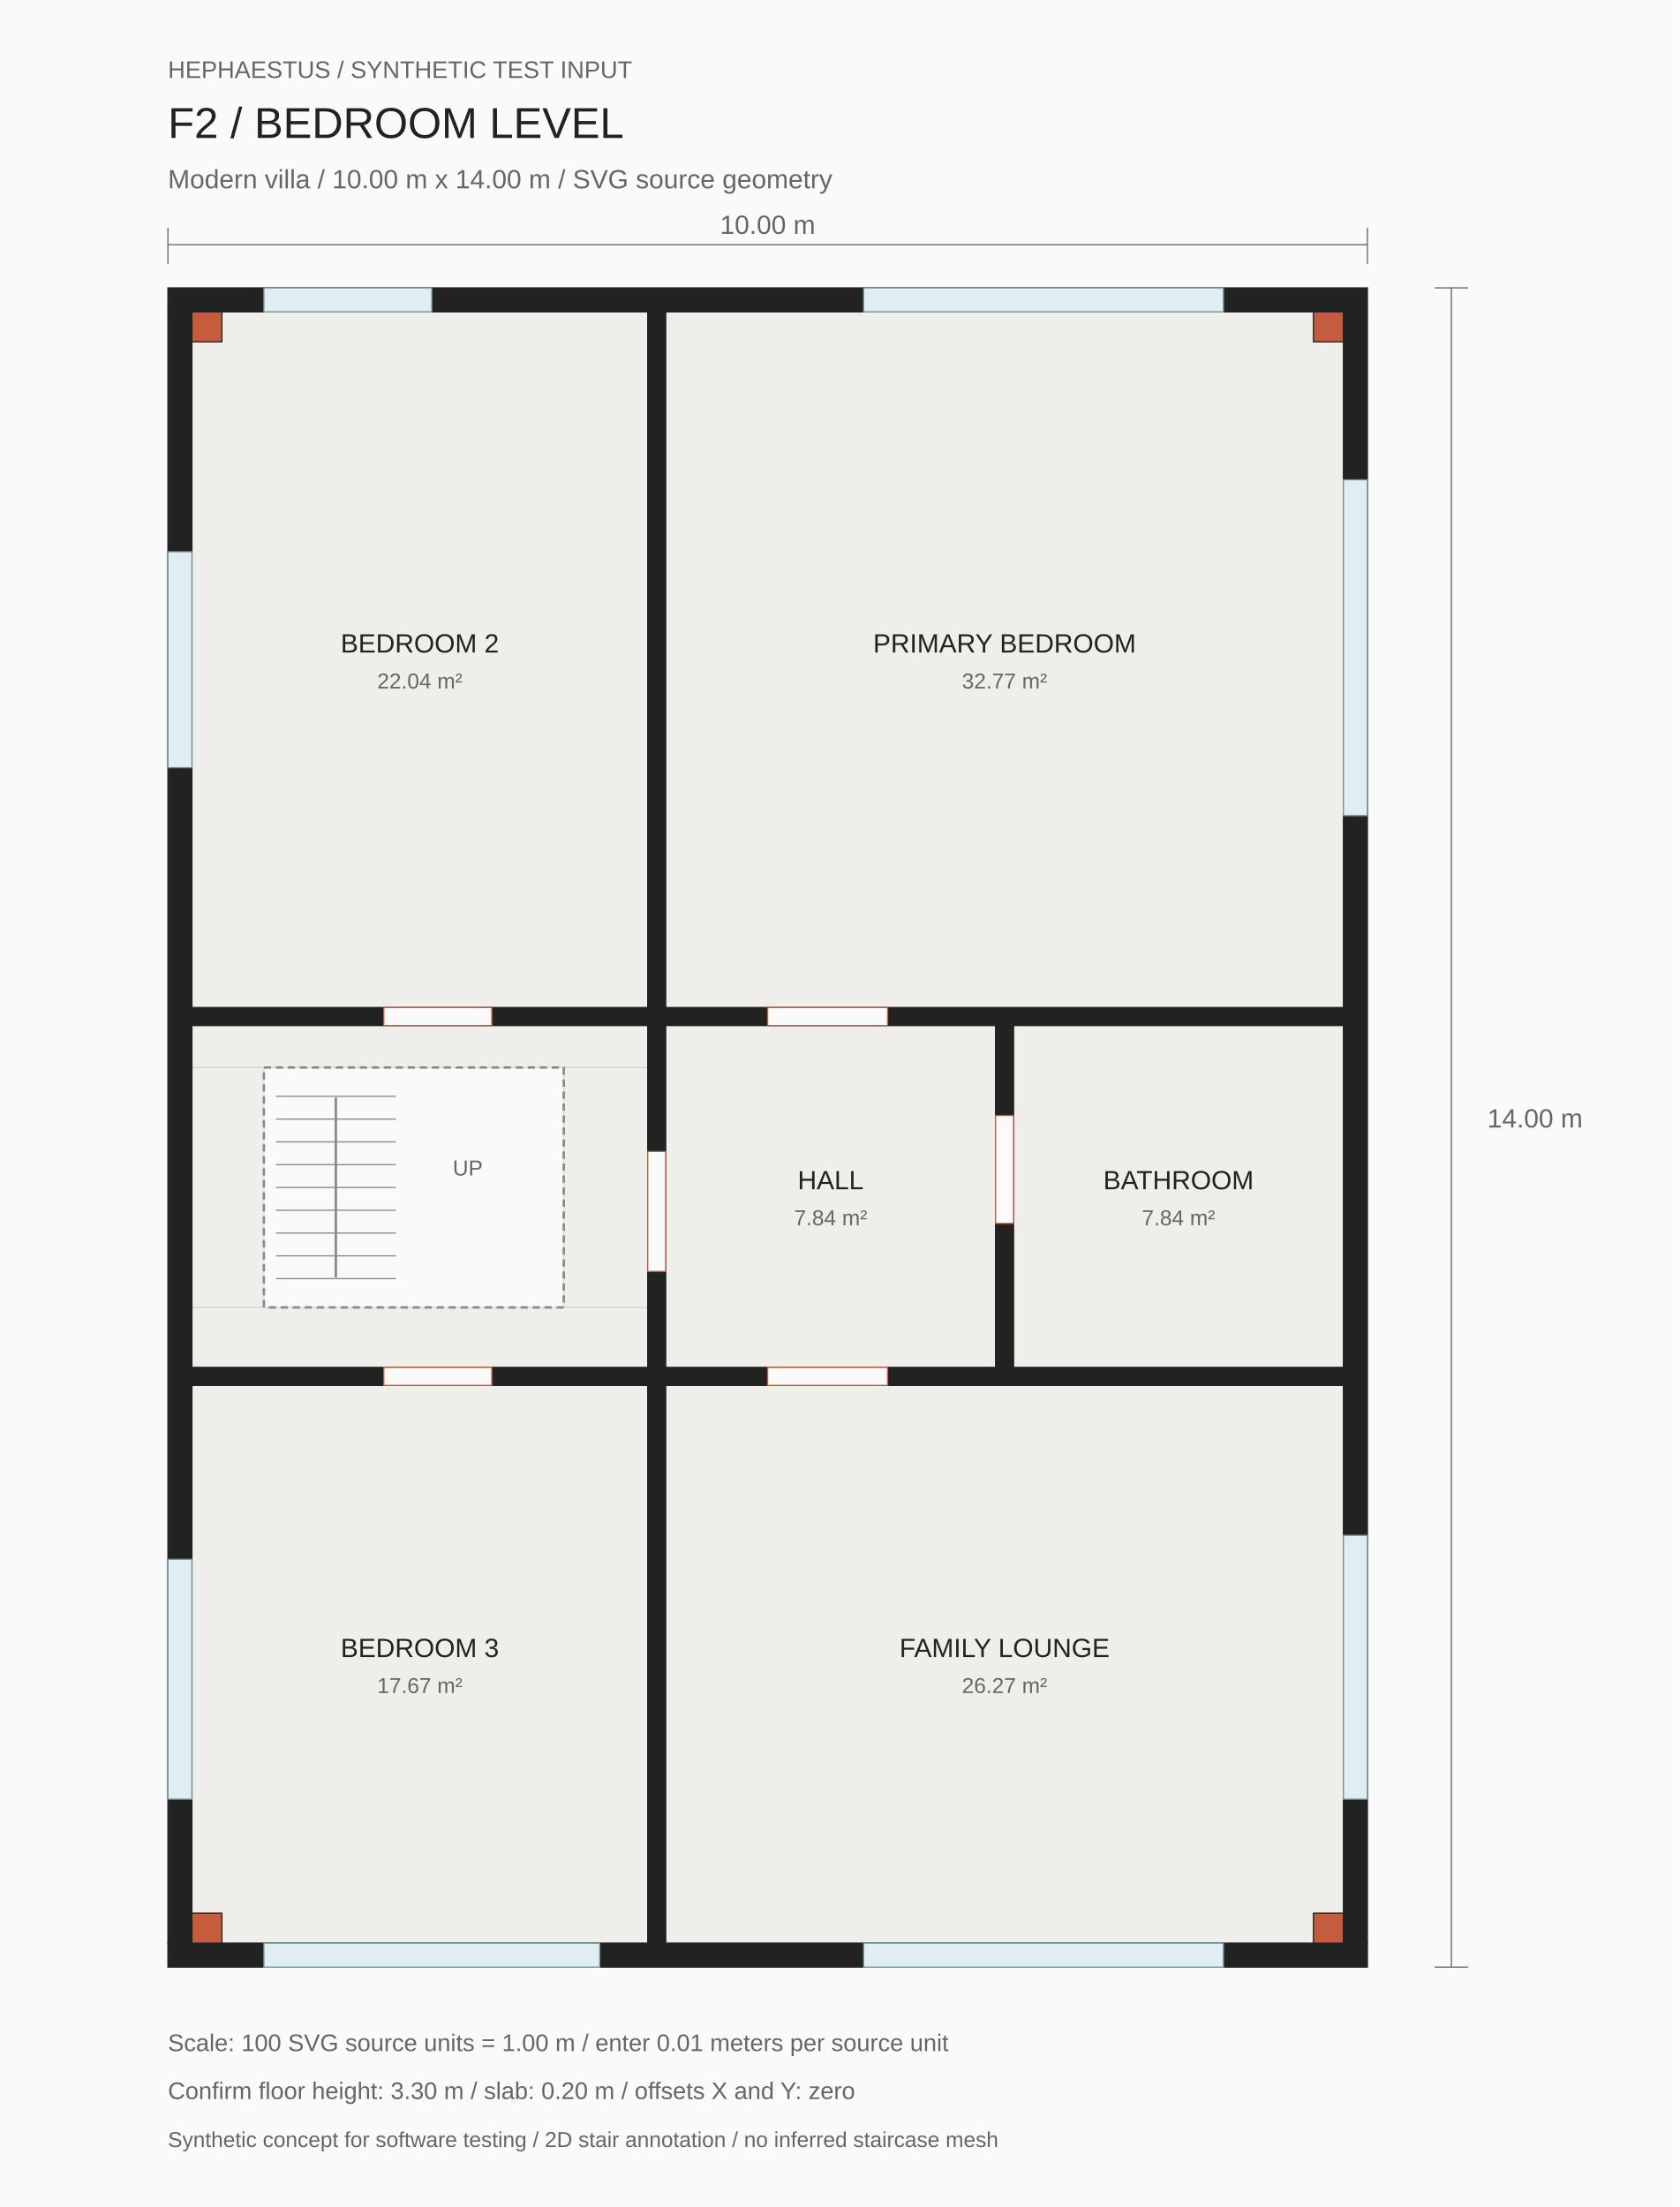
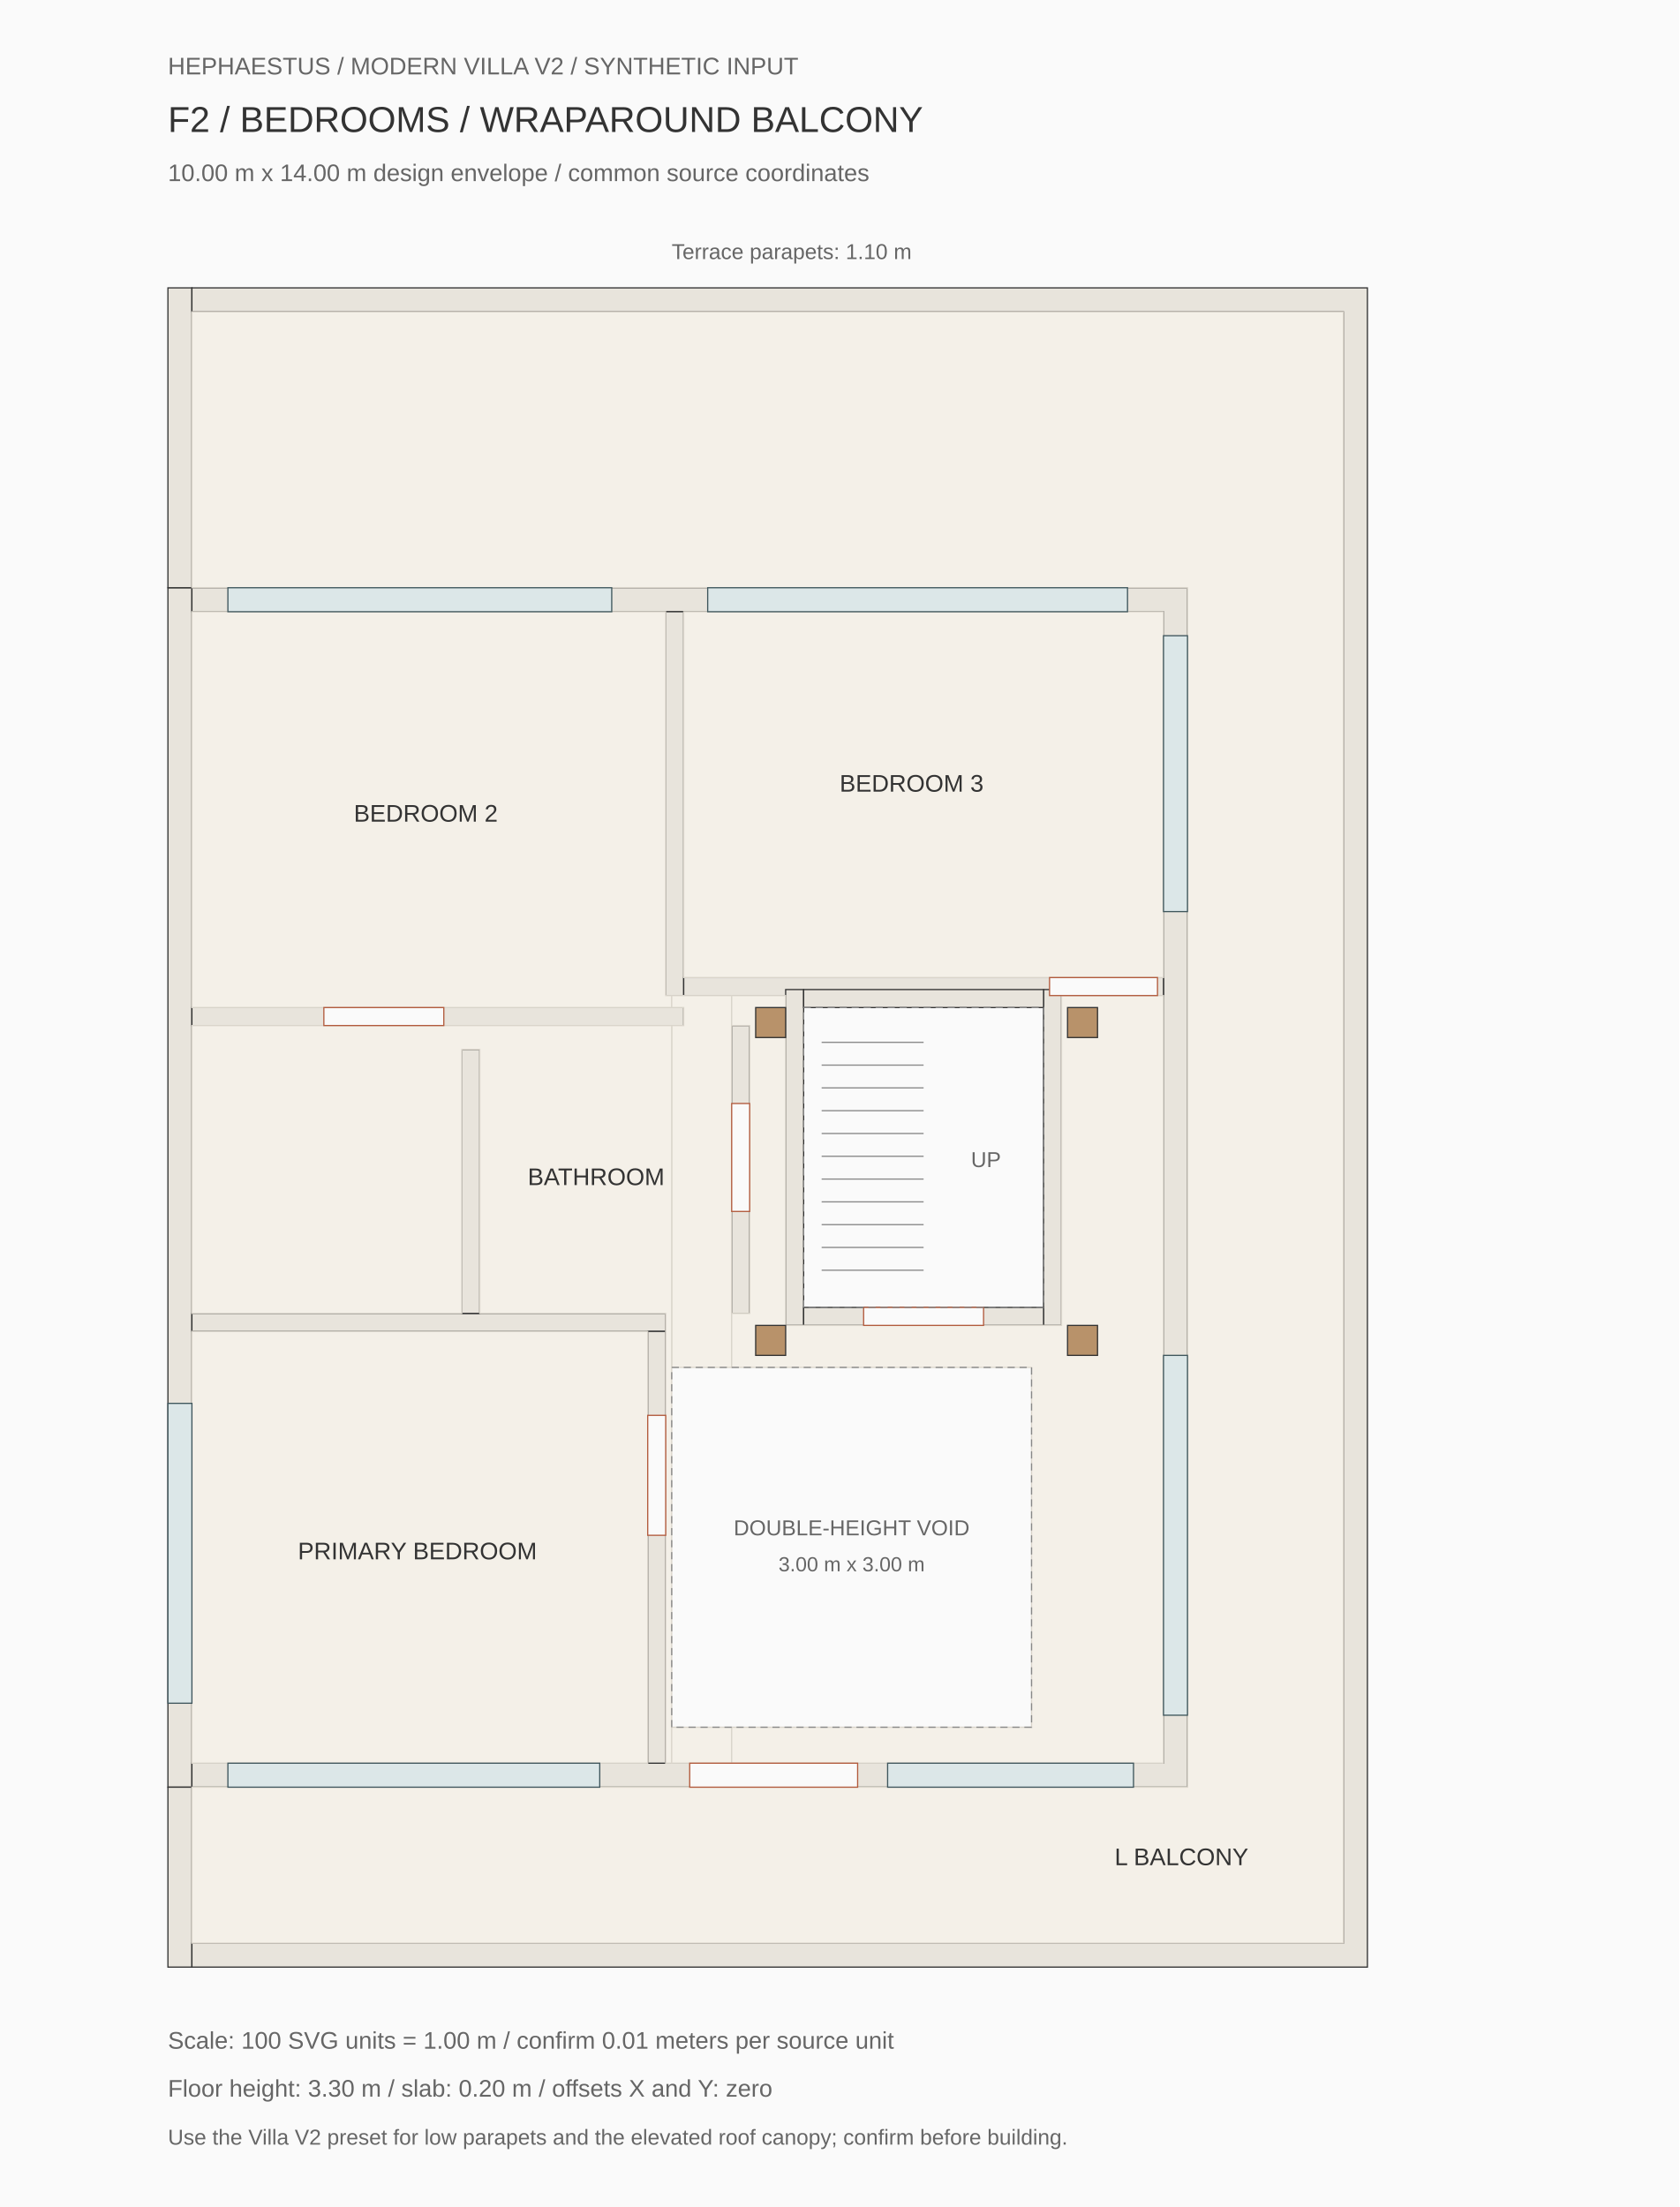
- <svg xmlns="http://www.w3.org/2000/svg" width="1400" height="1840" viewBox="0 0 1400 1840" role="img">
-   <rect x="0" y="0" width="1400" height="1840" fill="#fafafa" />
-   <text x="140" y="65" fill="#666" font-family="Arial, sans-serif" font-size="20" text-anchor="start">HEPHAESTUS / SYNTHETIC TEST INPUT</text>
-   <text x="140" y="115" fill="#222" font-family="Arial, sans-serif" font-size="36" text-anchor="start">F2 / BEDROOM LEVEL</text>
-   <text x="140" y="157" fill="#666" font-family="Arial, sans-serif" font-size="22" text-anchor="start">Modern villa / 10.00 m x 14.00 m / SVG source geometry</text>
+ <svg xmlns="http://www.w3.org/2000/svg" width="1400" height="1840" viewBox="0 0 1400 1840">
+   <rect width="1400" height="1840" fill="#fafafa" />
+   <text x="140" y="62" fill="#666" font-family="Arial, sans-serif" font-size="20" text-anchor="start">HEPHAESTUS / MODERN VILLA V2 / SYNTHETIC INPUT</text>
+   <text x="140" y="110" fill="#333" font-family="Arial, sans-serif" font-size="30" text-anchor="start">F2 / BEDROOMS / WRAPAROUND BALCONY</text>
+   <text x="140" y="151" fill="#666" font-family="Arial, sans-serif" font-size="20" text-anchor="start">10.00 m x 14.00 m design envelope / common source coordinates</text>
  <g id="Floor-2" class="Floorplan" transform="translate(140 240)">
-     <g id="F2-left-rear" class="Space BEDROOM_2">
-       <rect x="20" y="20" width="380" height="580" fill="#f0eeea" stroke="#d9d5cf" stroke-width="1" />
-       <text x="210.0" y="304.0" fill="#222" font-family="Arial, sans-serif" font-size="22" text-anchor="middle">BEDROOM 2</text>
-       <text x="210.0" y="334.0" fill="#666" font-family="Arial, sans-serif" font-size="18" text-anchor="middle">22.04 m²</text>
+     <g id="F2-facade-1" class="Wall Facade">
+       <polygon points="0.000,250.000 0.000,1250.000 20.000,1250.000 20.000,1230.000 20.000,270.000 20.000,250.000" fill="#e8e4dc" stroke="#333" stroke-width="1" />
    </g>
-     <g id="F2-left-front" class="Space BEDROOM_3">
-       <rect x="20" y="915" width="380" height="465" fill="#f0eeea" stroke="#d9d5cf" stroke-width="1" />
-       <text x="210.0" y="1141.5" fill="#222" font-family="Arial, sans-serif" font-size="22" text-anchor="middle">BEDROOM 3</text>
-       <text x="210.0" y="1171.5" fill="#666" font-family="Arial, sans-serif" font-size="18" text-anchor="middle">17.67 m²</text>
+     <g id="F2-facade-2" class="Wall Facade">
+       <polygon points="20.000,1250.000 850.000,1250.000 850.000,250.000 20.000,250.000 20.000,270.000 830.000,270.000 830.000,1230.000 20.000,1230.000" fill="#e8e4dc" stroke="#333" stroke-width="1" />
    </g>
-     <g id="F2-right-rear" class="Space PRIMARY_BEDROOM">
-       <rect x="415" y="20" width="565" height="580" fill="#f0eeea" stroke="#d9d5cf" stroke-width="1" />
-       <text x="697.5" y="304.0" fill="#222" font-family="Arial, sans-serif" font-size="22" text-anchor="middle">PRIMARY BEDROOM</text>
-       <text x="697.5" y="334.0" fill="#666" font-family="Arial, sans-serif" font-size="18" text-anchor="middle">32.77 m²</text>
+     <g id="F2-bedroom-divider" class="Wall Partition">
+       <polygon points="415.000,590.000 430.000,590.000 430.000,270.000 415.000,270.000" fill="#e8e4dc" stroke="#333" stroke-width="1" />
    </g>
-     <g id="F2-right-front" class="Space FAMILY_LOUNGE">
-       <rect x="415" y="915" width="565" height="465" fill="#f0eeea" stroke="#d9d5cf" stroke-width="1" />
-       <text x="697.5" y="1141.5" fill="#222" font-family="Arial, sans-serif" font-size="22" text-anchor="middle">FAMILY LOUNGE</text>
-       <text x="697.5" y="1171.5" fill="#666" font-family="Arial, sans-serif" font-size="18" text-anchor="middle">26.27 m²</text>
+     <g id="F2-bedroom-left-south" class="Wall Partition">
+       <polygon points="430.000,615.000 430.000,600.000 20.000,600.000 20.000,615.000" fill="#e8e4dc" stroke="#333" stroke-width="1" />
    </g>
-     <g id="F2-hall" class="Space HALL">
-       <rect x="415" y="615" width="275" height="285" fill="#f0eeea" stroke="#d9d5cf" stroke-width="1" />
-       <text x="552.5" y="751.5" fill="#222" font-family="Arial, sans-serif" font-size="22" text-anchor="middle">HALL</text>
-       <text x="552.5" y="781.5" fill="#666" font-family="Arial, sans-serif" font-size="18" text-anchor="middle">7.84 m²</text>
+     <g id="F2-bedroom-right-south" class="Wall Partition">
+       <polygon points="830.000,575.000 430.000,575.000 430.000,590.000 830.000,590.000" fill="#e8e4dc" stroke="#333" stroke-width="1" />
    </g>
-     <g id="F2-bath" class="Space BATHROOM">
-       <rect x="705" y="615" width="275" height="285" fill="#f0eeea" stroke="#d9d5cf" stroke-width="1" />
-       <text x="842.5" y="751.5" fill="#222" font-family="Arial, sans-serif" font-size="22" text-anchor="middle">BATHROOM</text>
-       <text x="842.5" y="781.5" fill="#666" font-family="Arial, sans-serif" font-size="18" text-anchor="middle">7.84 m²</text>
+     <g id="F2-primary-north" class="Wall Partition">
+       <polygon points="415.000,870.000 415.000,855.000 20.000,855.000 20.000,870.000" fill="#e8e4dc" stroke="#333" stroke-width="1" />
    </g>
-     <g id="F2-landing-back" class="Space Stair_landing">
-       <rect x="20" y="615" width="380" height="35" fill="#f0eeea" stroke="#d9d5cf" stroke-width="1" />
+     <g id="F2-primary-east" class="Wall Partition">
+       <polygon points="415.000,870.000 400.000,870.000 400.000,1230.000 415.000,1230.000" fill="#e8e4dc" stroke="#333" stroke-width="1" />
    </g>
-     <g id="F2-landing-left" class="Space Stair_landing">
-       <rect x="20" y="650" width="60" height="200" fill="#f0eeea" stroke="#d9d5cf" stroke-width="1" />
+     <g id="F2-bath-west" class="Wall Partition">
+       <polygon points="245.000,635.000 245.000,855.000 260.000,855.000 260.000,635.000" fill="#e8e4dc" stroke="#333" stroke-width="1" />
    </g>
-     <g id="F2-landing-right" class="Space Stair_landing">
-       <rect x="330" y="650" width="70" height="200" fill="#f0eeea" stroke="#d9d5cf" stroke-width="1" />
+     <g id="F2-bath-east" class="Wall Partition">
+       <polygon points="470.000,615.000 470.000,855.000 485.000,855.000 485.000,615.000" fill="#e8e4dc" stroke="#333" stroke-width="1" />
    </g>
-     <g id="F2-landing-front" class="Space Stair_landing">
-       <rect x="20" y="850" width="380" height="50" fill="#f0eeea" stroke="#d9d5cf" stroke-width="1" />
+     <g id="F2-core-west" class="Wall Partition">
+       <polygon points="515.000,585.000 515.000,865.000 530.000,865.000 530.000,585.000" fill="#e8e4dc" stroke="#333" stroke-width="1" />
    </g>
-     <g id="F2-north" class="Wall External">
-       <rect x="0" y="0" width="1000" height="20" fill="#222" stroke="#222" stroke-width="1" />
+     <g id="F2-core-east" class="Wall Partition">
+       <polygon points="730.000,585.000 730.000,865.000 745.000,865.000 745.000,585.000" fill="#e8e4dc" stroke="#333" stroke-width="1" />
    </g>
-     <g id="F2-south" class="Wall External">
-       <rect x="0" y="1380" width="1000" height="20" fill="#222" stroke="#222" stroke-width="1" />
+     <g id="F2-core-north" class="Wall Partition">
+       <polygon points="530.000,585.000 530.000,600.000 730.000,600.000 730.000,585.000" fill="#e8e4dc" stroke="#333" stroke-width="1" />
    </g>
-     <g id="F2-west" class="Wall External">
-       <rect x="0" y="20" width="20" height="1360" fill="#222" stroke="#222" stroke-width="1" />
+     <g id="F2-core-south" class="Wall Partition">
+       <polygon points="530.000,850.000 530.000,865.000 730.000,865.000 730.000,850.000" fill="#e8e4dc" stroke="#333" stroke-width="1" />
    </g>
-     <g id="F2-east" class="Wall External">
-       <rect x="980" y="20" width="20" height="1360" fill="#222" stroke="#222" stroke-width="1" />
+     <g id="F2-parapet-1" class="Wall Terrace_Parapet">
+       <polygon points="0.000,250.000 20.000,250.000 20.000,20.000 20.000,0.000 0.000,0.000" fill="#e8e4dc" stroke="#333" stroke-width="1" />
+       <polygon points="0.000,1400.000 20.000,1400.000 20.000,1380.000 20.000,1250.000 0.000,1250.000" fill="#e8e4dc" stroke="#333" stroke-width="1" />
    </g>
-     <g id="F2-spine" class="Wall Internal">
-       <rect x="400" y="20" width="15" height="1360" fill="#222" stroke="#222" stroke-width="1" />
+     <g id="F2-parapet-2" class="Wall Terrace_Parapet">
+       <polygon points="1000.000,1400.000 1000.000,0.000 20.000,0.000 20.000,20.000 980.000,20.000 980.000,1380.000 20.000,1380.000 20.000,1400.000" fill="#e8e4dc" stroke="#333" stroke-width="1" />
    </g>
-     <g id="F2-left-cross-rear" class="Wall Internal">
-       <rect x="20" y="600" width="380" height="15" fill="#222" stroke="#222" stroke-width="1" />
+     <g id="F2-interior-slab-1" class="Space Interior">
+       <polygon points="430.000,575.000 830.000,575.000 830.000,270.000 430.000,270.000" fill="#f4f0e8" stroke="#dad5cb" stroke-width="1" />
    </g>
-     <g id="F2-left-cross-front" class="Wall Internal">
-       <rect x="20" y="900" width="380" height="15" fill="#222" stroke="#222" stroke-width="1" />
+     <g id="F2-interior-slab-2" class="Space Interior">
+       <polygon points="20.000,600.000 420.000,600.000 420.000,590.000 415.000,590.000 415.000,270.000 20.000,270.000" fill="#f4f0e8" stroke="#dad5cb" stroke-width="1" />
    </g>
-     <g id="F2-right-cross-rear" class="Wall Internal">
-       <rect x="415" y="600" width="565" height="15" fill="#222" stroke="#222" stroke-width="1" />
+     <g id="F2-interior-slab-3" class="Space Interior">
+       <polygon points="420.000,600.000 430.000,600.000 430.000,615.000 420.000,615.000 420.000,900.000 470.000,900.000 470.000,855.000 470.000,615.000 470.000,590.000 430.000,590.000 420.000,590.000" fill="#f4f0e8" stroke="#dad5cb" stroke-width="1" />
    </g>
-     <g id="F2-right-cross-front" class="Wall Internal">
-       <rect x="415" y="900" width="565" height="15" fill="#222" stroke="#222" stroke-width="1" />
+     <g id="F2-interior-slab-4" class="Space Interior">
+       <polygon points="420.000,615.000 20.000,615.000 20.000,855.000 245.000,855.000 245.000,635.000 260.000,635.000 260.000,855.000 415.000,855.000 415.000,870.000 415.000,1230.000 420.000,1230.000 420.000,1200.000 420.000,900.000" fill="#f4f0e8" stroke="#dad5cb" stroke-width="1" />
    </g>
-     <g id="F2-bath-west" class="Wall Internal">
-       <rect x="690" y="615" width="15" height="285" fill="#222" stroke="#222" stroke-width="1" />
+     <g id="F2-interior-slab-5" class="Space Interior">
+       <polygon points="420.000,1230.000 470.000,1230.000 470.000,1200.000 420.000,1200.000" fill="#f4f0e8" stroke="#dad5cb" stroke-width="1" />
    </g>
-     <g id="F2-nw" class="Column">
-       <rect x="20" y="20" width="25" height="25" fill="#c45c3d" stroke="#222" stroke-width="1" />
+     <g id="F2-interior-slab-6" class="Space Interior">
+       <polygon points="470.000,1230.000 830.000,1230.000 830.000,590.000 745.000,590.000 745.000,865.000 730.000,865.000 530.000,865.000 515.000,865.000 515.000,590.000 470.000,590.000 470.000,615.000 485.000,615.000 485.000,855.000 470.000,855.000 470.000,900.000 720.000,900.000 720.000,1200.000 470.000,1200.000" fill="#f4f0e8" stroke="#dad5cb" stroke-width="1" />
    </g>
-     <g id="F2-ne" class="Column">
-       <rect x="955" y="20" width="25" height="25" fill="#c45c3d" stroke="#222" stroke-width="1" />
+     <g id="F2-interior-slab-7" class="Space Interior">
+       <polygon points="400.000,1230.000 400.000,870.000 20.000,870.000 20.000,1230.000" fill="#f4f0e8" stroke="#dad5cb" stroke-width="1" />
    </g>
-     <g id="F2-sw" class="Column">
-       <rect x="20" y="1355" width="25" height="25" fill="#c45c3d" stroke="#222" stroke-width="1" />
+     <g id="F2-terrace-slab-1" class="Space Outdoor_Terrace">
+       <polygon points="850.000,1250.000 20.000,1250.000 20.000,1380.000 980.000,1380.000 980.000,20.000 20.000,20.000 20.000,250.000 850.000,250.000" fill="#f4f0e8" stroke="#dad5cb" stroke-width="1" />
    </g>
-     <g id="F2-se" class="Column">
-       <rect x="955" y="1355" width="25" height="25" fill="#c45c3d" stroke="#222" stroke-width="1" />
+     <g id="F2-core-post-1" class="Column Core_Post">
+       <polygon points="515.000,600.000 515.000,625.000 490.000,625.000 490.000,600.000" fill="#b8926a" stroke="#333" stroke-width="1" />
    </g>
-     <g id="F2-stair-study-opening" class="Door">
-       <rect x="180" y="600" width="90" height="15" fill="#fafafa" stroke="#c45c3d" stroke-width="1" />
+     <g id="F2-core-post-2" class="Column Core_Post">
+       <polygon points="775.000,600.000 775.000,625.000 750.000,625.000 750.000,600.000" fill="#b8926a" stroke="#333" stroke-width="1" />
    </g>
-     <g id="F2-stair-front-opening" class="Door">
-       <rect x="180" y="900" width="90" height="15" fill="#fafafa" stroke="#c45c3d" stroke-width="1" />
+     <g id="F2-core-post-3" class="Column Core_Post">
+       <polygon points="515.000,865.000 515.000,890.000 490.000,890.000 490.000,865.000" fill="#b8926a" stroke="#333" stroke-width="1" />
    </g>
-     <g id="F2-stair-hall-opening" class="Door">
-       <rect x="400" y="720" width="15" height="100" fill="#fafafa" stroke="#c45c3d" stroke-width="1" />
+     <g id="F2-core-post-4" class="Column Core_Post">
+       <polygon points="775.000,865.000 775.000,890.000 750.000,890.000 750.000,865.000" fill="#b8926a" stroke="#333" stroke-width="1" />
    </g>
-     <g id="F2-primary-hall-opening" class="Door">
-       <rect x="500" y="600" width="100" height="15" fill="#fafafa" stroke="#c45c3d" stroke-width="1" />
+     <g id="F2-bedroom-left" class="Door Opening">
+       <polygon points="230.000,600.000 230.000,615.000 130.000,615.000 130.000,600.000" fill="#fafafa" stroke="#b25b3d" stroke-width="1" />
    </g>
-     <g id="F2-lounge-hall-opening" class="Door">
-       <rect x="500" y="900" width="100" height="15" fill="#fafafa" stroke="#c45c3d" stroke-width="1" />
+     <g id="F2-bedroom-right" class="Door Opening">
+       <polygon points="825.000,575.000 825.000,590.000 735.000,590.000 735.000,575.000" fill="#fafafa" stroke="#b25b3d" stroke-width="1" />
    </g>
-     <g id="F2-bath-opening" class="Door">
-       <rect x="690" y="690" width="15" height="90" fill="#fafafa" stroke="#c45c3d" stroke-width="1" />
+     <g id="F2-primary" class="Door Opening">
+       <polygon points="415.000,940.000 415.000,1040.000 400.000,1040.000 400.000,940.000" fill="#fafafa" stroke="#b25b3d" stroke-width="1" />
    </g>
-     <g id="F2-north-left-opening" class="Window">
-       <rect x="80" y="0" width="140" height="20" fill="#e1edf0" stroke="#6f939c" stroke-width="1" />
+     <g id="F2-bath" class="Door Opening">
+       <polygon points="485.000,680.000 485.000,770.000 470.000,770.000 470.000,680.000" fill="#fafafa" stroke="#b25b3d" stroke-width="1" />
    </g>
-     <g id="F2-north-right-opening" class="Window">
-       <rect x="580" y="0" width="300" height="20" fill="#e1edf0" stroke="#6f939c" stroke-width="1" />
+     <g id="F2-stair-entry" class="Door Opening">
+       <polygon points="680.000,850.000 680.000,865.000 580.000,865.000 580.000,850.000" fill="#fafafa" stroke="#b25b3d" stroke-width="1" />
    </g>
-     <g id="F2-west-rear-opening" class="Window">
-       <rect x="0" y="220" width="20" height="180" fill="#e1edf0" stroke="#6f939c" stroke-width="1" />
+     <g id="F2-balcony" class="Door Opening">
+       <polygon points="575.000,1230.000 575.000,1250.000 435.000,1250.000 435.000,1230.000" fill="#fafafa" stroke="#b25b3d" stroke-width="1" />
    </g>
-     <g id="F2-east-rear-opening" class="Window">
-       <rect x="980" y="160" width="20" height="280" fill="#e1edf0" stroke="#6f939c" stroke-width="1" />
+     <g id="F2-front-left" class="Window Opening">
+       <polygon points="360.000,1230.000 360.000,1250.000 50.000,1250.000 50.000,1230.000" fill="#dce7e8" stroke="#40575d" stroke-width="1" />
    </g>
-     <g id="F2-east-front-opening" class="Window">
-       <rect x="980" y="1040" width="20" height="220" fill="#e1edf0" stroke="#6f939c" stroke-width="1" />
+     <g id="F2-front-right" class="Window Opening">
+       <polygon points="805.000,1230.000 805.000,1250.000 600.000,1250.000 600.000,1230.000" fill="#dce7e8" stroke="#40575d" stroke-width="1" />
    </g>
-     <g id="F2-south-left-opening" class="Window">
-       <rect x="80" y="1380" width="280" height="20" fill="#e1edf0" stroke="#6f939c" stroke-width="1" />
+     <g id="F2-east-front" class="Window Opening">
+       <polygon points="850.000,890.000 850.000,1190.000 830.000,1190.000 830.000,890.000" fill="#dce7e8" stroke="#40575d" stroke-width="1" />
    </g>
-     <g id="F2-south-right-opening" class="Window">
-       <rect x="580" y="1380" width="300" height="20" fill="#e1edf0" stroke="#6f939c" stroke-width="1" />
+     <g id="F2-east-rear" class="Window Opening">
+       <polygon points="850.000,290.000 850.000,520.000 830.000,520.000 830.000,290.000" fill="#dce7e8" stroke="#40575d" stroke-width="1" />
    </g>
-     <g id="F2-west-front-opening" class="Window">
-       <rect x="0" y="1060" width="20" height="200" fill="#e1edf0" stroke="#6f939c" stroke-width="1" />
+     <g id="F2-north-left" class="Window Opening">
+       <polygon points="370.000,250.000 370.000,270.000 50.000,270.000 50.000,250.000" fill="#dce7e8" stroke="#40575d" stroke-width="1" />
    </g>
-     <g id="F2-stair-annotation" class="Annotation" stroke="#888" fill="none">
-       <rect x="80" y="650" width="250" height="200" stroke-dasharray="6 4" stroke-width="2" />
-       <line x1="90" y1="674" x2="190" y2="674" stroke-width="1" />
-       <line x1="90" y1="693" x2="190" y2="693" stroke-width="1" />
-       <line x1="90" y1="712" x2="190" y2="712" stroke-width="1" />
-       <line x1="90" y1="731" x2="190" y2="731" stroke-width="1" />
-       <line x1="90" y1="750" x2="190" y2="750" stroke-width="1" />
-       <line x1="90" y1="769" x2="190" y2="769" stroke-width="1" />
-       <line x1="90" y1="788" x2="190" y2="788" stroke-width="1" />
-       <line x1="90" y1="807" x2="190" y2="807" stroke-width="1" />
-       <line x1="90" y1="826" x2="190" y2="826" stroke-width="1" />
-       <line x1="140" y1="825" x2="140" y2="675" stroke-width="2" />
+     <g id="F2-north-right" class="Window Opening">
+       <polygon points="800.000,250.000 800.000,270.000 450.000,270.000 450.000,250.000" fill="#dce7e8" stroke="#40575d" stroke-width="1" />
    </g>
-     <text x="250" y="740" fill="#666" font-family="Arial, sans-serif" font-size="18" text-anchor="middle">UP</text>
+     <g id="F2-west-front" class="Window Opening">
+       <polygon points="20.000,930.000 20.000,1180.000 0.000,1180.000 0.000,930.000" fill="#dce7e8" stroke="#40575d" stroke-width="1" />
+     </g>
+     <g class="Annotation" fill="none" stroke="#888">
+       <rect x="530" y="600" width="200" height="250" stroke-dasharray="6 4" />
+       <line x1="545" x2="630" y1="629" y2="629" />
+       <line x1="545" x2="630" y1="648" y2="648" />
+       <line x1="545" x2="630" y1="667" y2="667" />
+       <line x1="545" x2="630" y1="686" y2="686" />
+       <line x1="545" x2="630" y1="705" y2="705" />
+       <line x1="545" x2="630" y1="724" y2="724" />
+       <line x1="545" x2="630" y1="743" y2="743" />
+       <line x1="545" x2="630" y1="762" y2="762" />
+       <line x1="545" x2="630" y1="781" y2="781" />
+       <line x1="545" x2="630" y1="800" y2="800" />
+       <line x1="545" x2="630" y1="819" y2="819" />
+       <rect x="420" y="900" width="300" height="300" stroke-dasharray="6 4" />
+     </g>
+     <text x="682" y="733" fill="#666" font-family="Arial, sans-serif" font-size="18" text-anchor="middle">UP</text>
+     <text x="570" y="1040" fill="#666" font-family="Arial, sans-serif" font-size="18" text-anchor="middle">DOUBLE-HEIGHT VOID</text>
+     <text x="570" y="1070" fill="#666" font-family="Arial, sans-serif" font-size="17" text-anchor="middle">3.00 m x 3.00 m</text>
+     <text x="215" y="445" fill="#333" font-family="Arial, sans-serif" font-size="20" text-anchor="middle">BEDROOM 2</text>
+     <text x="620" y="420" fill="#333" font-family="Arial, sans-serif" font-size="20" text-anchor="middle">BEDROOM 3</text>
+     <text x="208" y="1060" fill="#333" font-family="Arial, sans-serif" font-size="20" text-anchor="middle">PRIMARY BEDROOM</text>
+     <text x="357" y="748" fill="#333" font-family="Arial, sans-serif" font-size="20" text-anchor="middle">BATHROOM</text>
+     <text x="845" y="1315" fill="#333" font-family="Arial, sans-serif" font-size="20" text-anchor="middle">L BALCONY</text>
+     <text x="520" y="-24" fill="#666" font-family="Arial, sans-serif" font-size="18" text-anchor="middle">Terrace parapets: 1.10 m</text>
  </g>
-   <g stroke="#666" fill="none" stroke-width="1">
-     <line x1="140" y1="204" x2="1140" y2="204" />
-     <line x1="140" y1="190" x2="140" y2="220" />
-     <line x1="1140" y1="190" x2="1140" y2="220" />
-     <line x1="1210" y1="240" x2="1210" y2="1640" />
-     <line x1="1196" y1="240" x2="1224" y2="240" />
-     <line x1="1196" y1="1640" x2="1224" y2="1640" />
-   </g>
-   <text x="640" y="195" fill="#666" font-family="Arial, sans-serif" font-size="22" text-anchor="middle">10.00 m</text>
-   <text x="1240" y="940" fill="#666" font-family="Arial, sans-serif" font-size="22" text-anchor="start">14.00 m</text>
-   <text x="140" y="1710" fill="#666" font-family="Arial, sans-serif" font-size="20" text-anchor="start">Scale: 100 SVG source units = 1.00 m / enter 0.01 meters per source unit</text>
-   <text x="140" y="1750" fill="#666" font-family="Arial, sans-serif" font-size="20" text-anchor="start">Confirm floor height: 3.30 m / slab: 0.20 m / offsets X and Y: zero</text>
-   <text x="140" y="1790" fill="#666" font-family="Arial, sans-serif" font-size="18" text-anchor="start">Synthetic concept for software testing / 2D stair annotation / no inferred staircase mesh</text>
+   <text x="140" y="1708" fill="#666" font-family="Arial, sans-serif" font-size="20" text-anchor="start">Scale: 100 SVG units = 1.00 m / confirm 0.01 meters per source unit</text>
+   <text x="140" y="1748" fill="#666" font-family="Arial, sans-serif" font-size="20" text-anchor="start">Floor height: 3.30 m / slab: 0.20 m / offsets X and Y: zero</text>
+   <text x="140" y="1788" fill="#666" font-family="Arial, sans-serif" font-size="18" text-anchor="start">Use the Villa V2 preset for low parapets and the elevated roof canopy; confirm before building.</text>
</svg>
